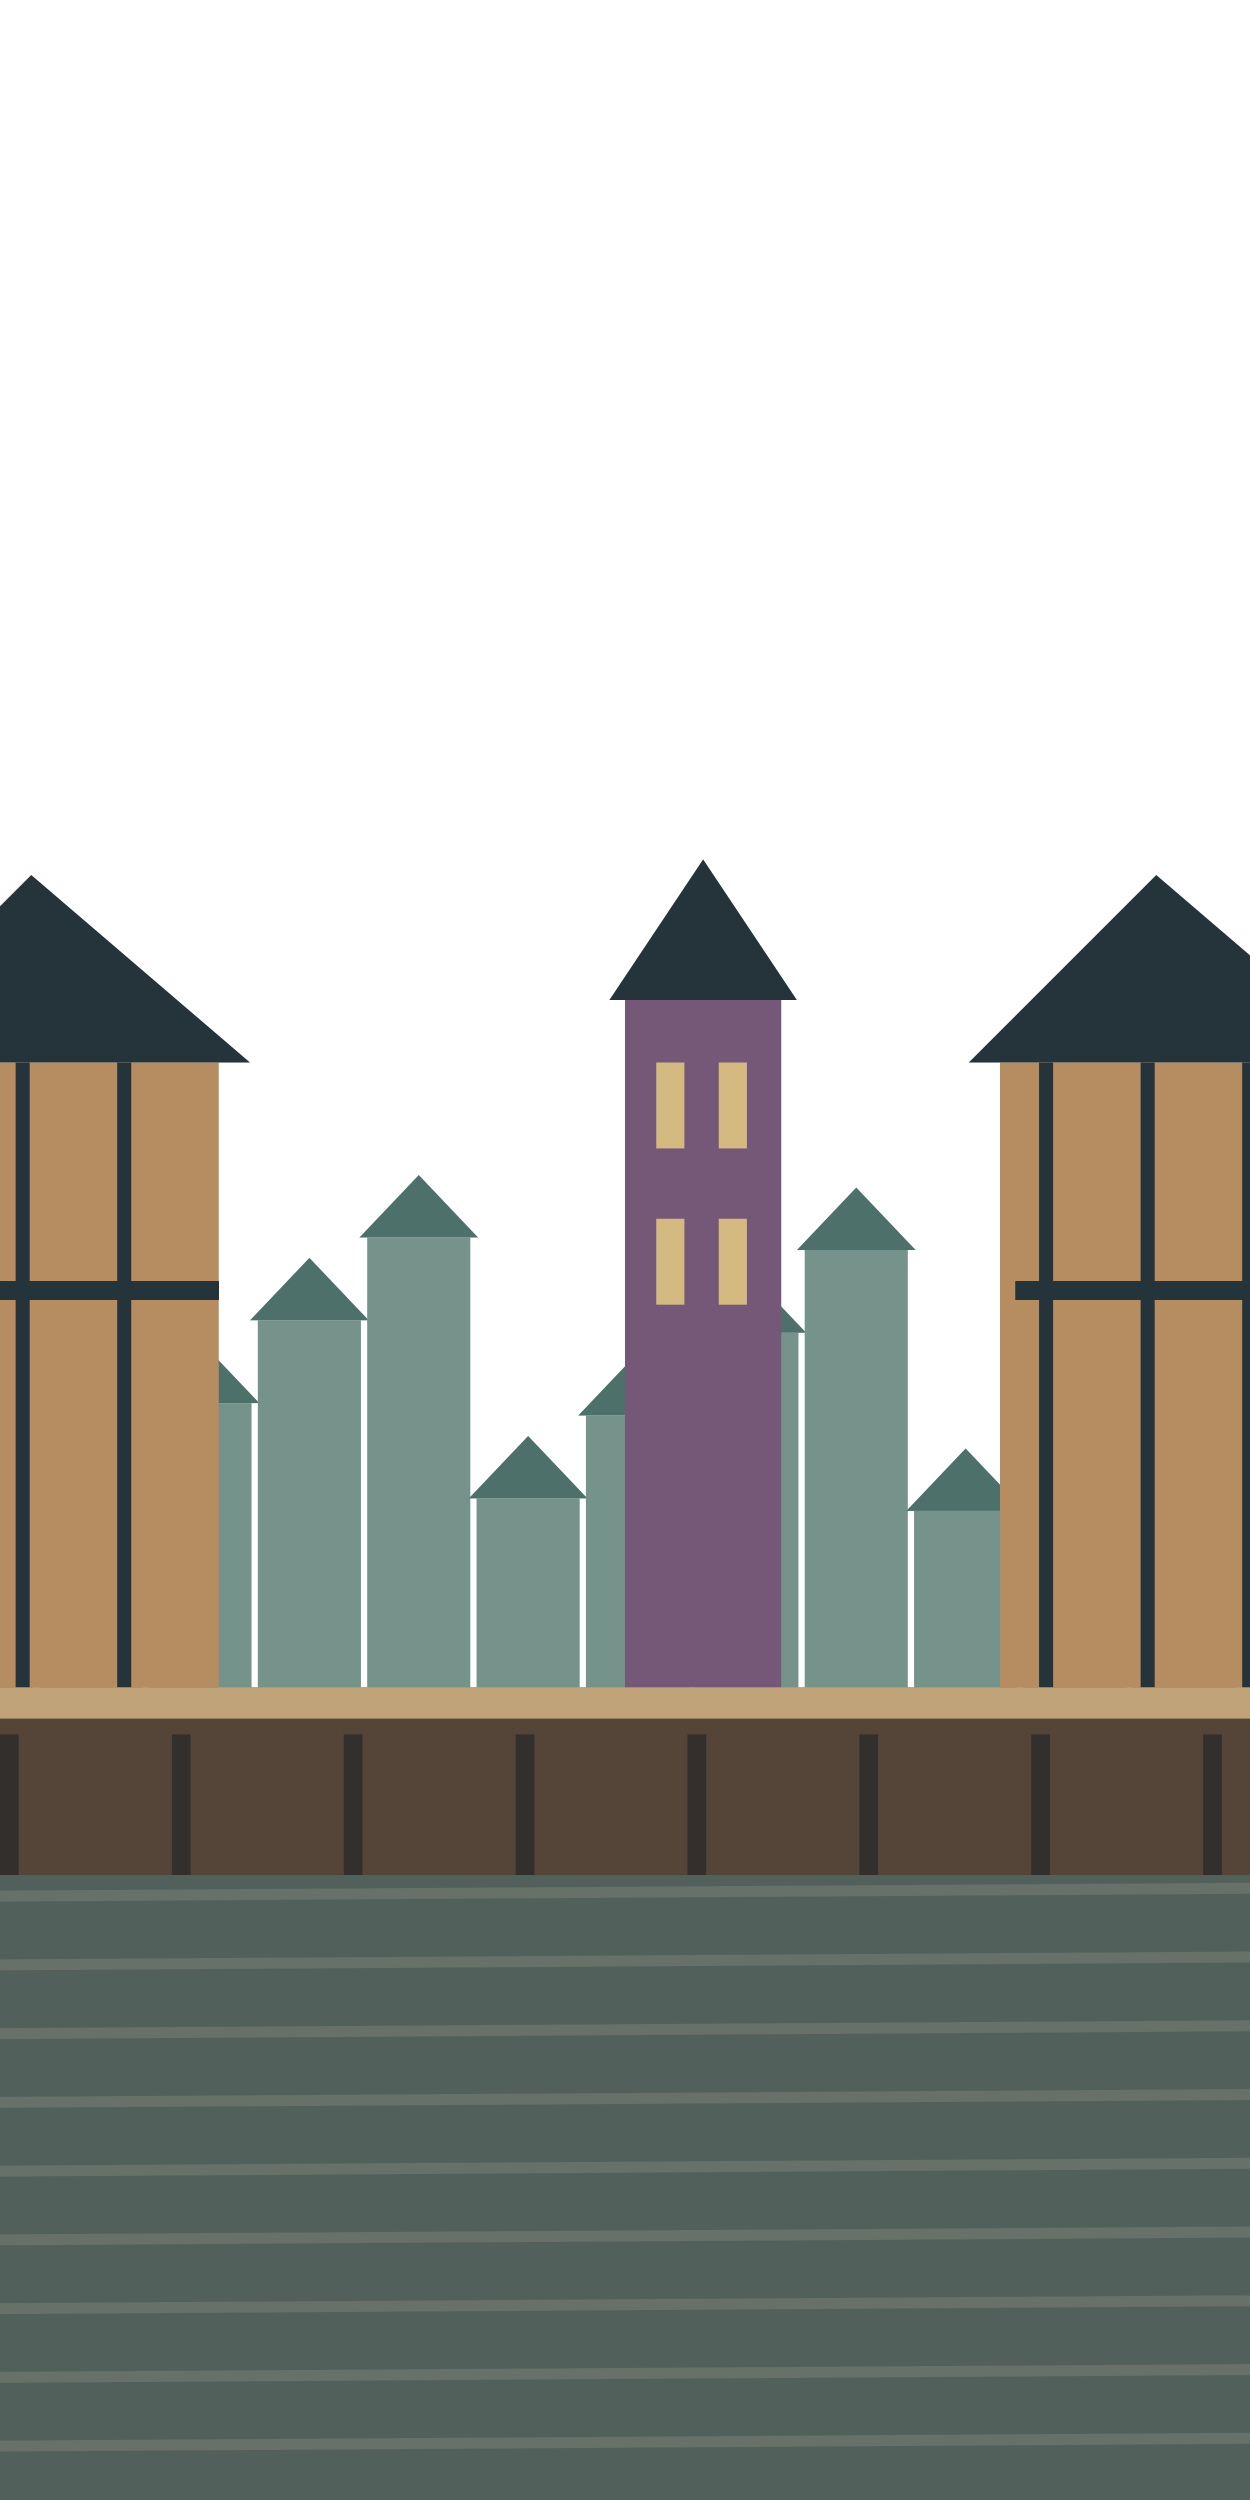
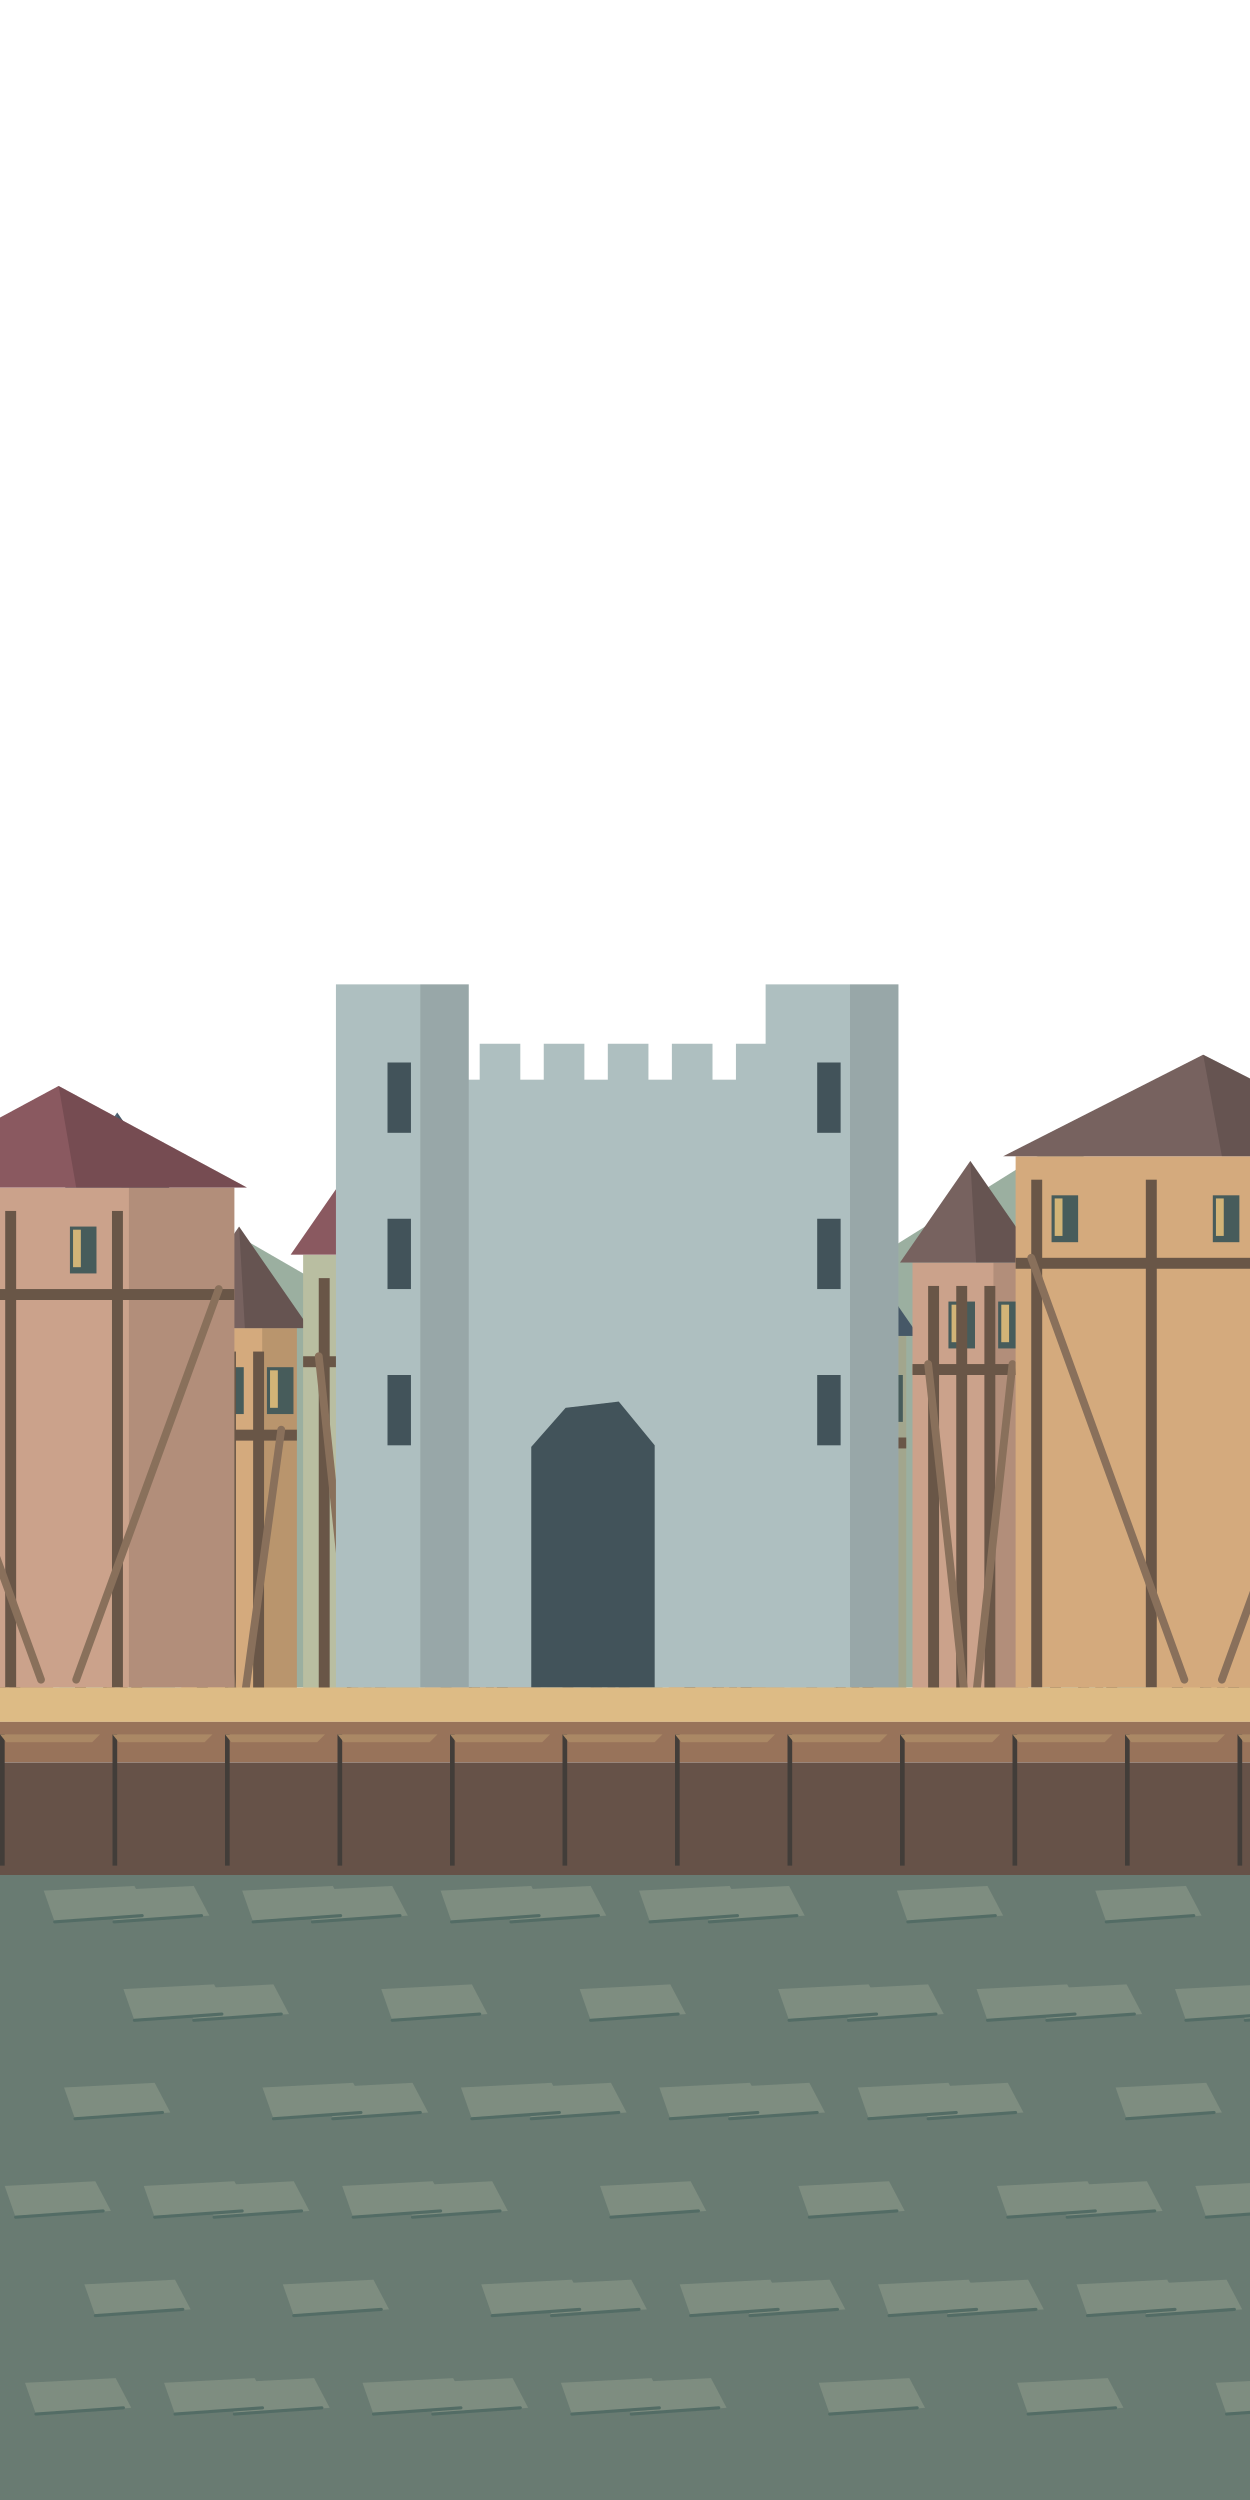
<svg xmlns="http://www.w3.org/2000/svg" width="800" height="1600" viewBox="0 0 800 1600">
-   <rect x="-45" y="784" width="66" height="296" fill="#76938b" />
-   <polygon points="-50,784 -12,744 26,784" fill="#4d706a" />
-   <rect x="25" y="951" width="66" height="129" fill="#76938b" />
-   <polygon points="20,951 58,911 96,951" fill="#4d706a" />
-   <rect x="95" y="898" width="66" height="182" fill="#76938b" />
-   <polygon points="90,898 128,858 166,898" fill="#4d706a" />
-   <rect x="165" y="845" width="66" height="235" fill="#76938b" />
-   <polygon points="160,845 198,805 236,845" fill="#4d706a" />
-   <rect x="235" y="792" width="66" height="288" fill="#76938b" />
-   <polygon points="230,792 268,752 306,792" fill="#4d706a" />
-   <rect x="305" y="959" width="66" height="121" fill="#76938b" />
-   <polygon points="300,959 338,919 376,959" fill="#4d706a" />
-   <rect x="375" y="906" width="66" height="174" fill="#76938b" />
-   <polygon points="370,906 408,866 446,906" fill="#4d706a" />
-   <rect x="445" y="853" width="66" height="227" fill="#76938b" />
-   <polygon points="440,853 478,813 516,853" fill="#4d706a" />
-   <rect x="515" y="800" width="66" height="280" fill="#76938b" />
-   <polygon points="510,800 548,760 586,800" fill="#4d706a" />
-   <rect x="585" y="967" width="66" height="113" fill="#76938b" />
-   <polygon points="580,967 618,927 656,967" fill="#4d706a" />
-   <rect x="655" y="914" width="66" height="166" fill="#76938b" />
-   <polygon points="650,914 688,874 726,914" fill="#4d706a" />
-   <rect x="725" y="861" width="66" height="219" fill="#76938b" />
-   <polygon points="720,861 758,821 796,861" fill="#4d706a" />
-   <rect x="795" y="808" width="66" height="272" fill="#76938b" />
-   <polygon points="790,808 828,768 866,808" fill="#4d706a" />
-   <rect x="400" y="640" width="100" height="440" fill="#755777" />
-   <polygon points="390,640 450,550 510,640" fill="#25343b" />
-   <rect x="420" y="680" width="18" height="55" fill="#d4ba80" />
-   <rect x="460" y="680" width="18" height="55" fill="#d4ba80" />
-   <rect x="420" y="780" width="18" height="55" fill="#d4ba80" />
-   <rect x="460" y="780" width="18" height="55" fill="#d4ba80" />
-   <rect x="-80" y="680" width="220" height="400" fill="#b68d61" />
-   <polygon points="-100,680 20,560 160,680" fill="#25343b" />
-   <rect x="-55" y="680" width="9" height="400" fill="#25343b" />
-   <rect x="-70" y="820" width="210" height="12" fill="#25343b" />
-   <rect x="10" y="680" width="9" height="400" fill="#25343b" />
-   <rect x="-70" y="820" width="210" height="12" fill="#25343b" />
-   <rect x="75" y="680" width="9" height="400" fill="#25343b" />
-   <rect x="-70" y="820" width="210" height="12" fill="#25343b" />
-   <rect x="640" y="680" width="220" height="400" fill="#b68d61" />
-   <polygon points="620,680 740,560 880,680" fill="#25343b" />
-   <rect x="665" y="680" width="9" height="400" fill="#25343b" />
-   <rect x="650" y="820" width="210" height="12" fill="#25343b" />
-   <rect x="730" y="680" width="9" height="400" fill="#25343b" />
-   <rect x="650" y="820" width="210" height="12" fill="#25343b" />
-   <rect x="795" y="680" width="9" height="400" fill="#25343b" />
-   <rect x="650" y="820" width="210" height="12" fill="#25343b" />
-   <rect x="0" y="1080" width="800" height="520" fill="#52605b" />
-   <rect x="0" y="1080" width="800" height="20" fill="#c1a379" />
-   <rect x="0" y="1100" width="800" height="100" fill="#554539" />
-   <rect x="0" y="1110" width="12" height="90" fill="#332f2d" />
-   <rect x="110" y="1110" width="12" height="90" fill="#332f2d" />
-   <rect x="220" y="1110" width="12" height="90" fill="#332f2d" />
-   <rect x="330" y="1110" width="12" height="90" fill="#332f2d" />
-   <rect x="440" y="1110" width="12" height="90" fill="#332f2d" />
-   <rect x="550" y="1110" width="12" height="90" fill="#332f2d" />
-   <rect x="660" y="1110" width="12" height="90" fill="#332f2d" />
-   <rect x="770" y="1110" width="12" height="90" fill="#332f2d" />
-   <polygon points="0,1210 800,1205 800,1212 0,1217" fill="#68706a" />
-   <polygon points="0,1254 800,1249 800,1256 0,1261" fill="#68706a" />
-   <polygon points="0,1298 800,1293 800,1300 0,1305" fill="#68706a" />
-   <polygon points="0,1342 800,1337 800,1344 0,1349" fill="#68706a" />
-   <polygon points="0,1386 800,1381 800,1388 0,1393" fill="#68706a" />
-   <polygon points="0,1430 800,1425 800,1432 0,1437" fill="#68706a" />
-   <polygon points="0,1474 800,1469 800,1476 0,1481" fill="#68706a" />
-   <polygon points="0,1518 800,1513 800,1520 0,1525" fill="#68706a" />
-   <polygon points="0,1562 800,1557 800,1564 0,1569" fill="#68706a" />
+   <polygon points="0,870 90,755 220,830 370,700 520,830 680,730 800,820 800,1080 0,1080" fill="#9bafa0" />
+   <rect x="-40" y="824" width="74" height="266" fill="#cba28b" />
+   <polygon points="11.8,824 34,824 34,1090 11.8,1090" fill="#00000020" />
+   <polygon points="-48,824 -3,759 42,824" fill="#8a5960" />
+   <polygon points="-3,759 42,824 0.7,824" fill="#00000025" />
+   <rect x="-30" y="839" width="7" height="251" fill="#695647" />
+   <rect x="-17" y="849" width="17" height="30" fill="#475c5b" />
+   <rect x="-15" y="851" width="5" height="24" fill="#d2b477" />
+   <rect x="-12" y="839" width="7" height="251" fill="#695647" />
+   <rect x="14.82" y="849" width="17" height="30" fill="#475c5b" />
+   <rect x="16.82" y="851" width="5" height="24" fill="#d2b477" />
+   <rect x="6" y="839" width="7" height="251" fill="#695647" />
+   <rect x="-40" y="889" width="74" height="7" fill="#695647" />
+   <path d="M-30 889L-6.7 1085M24 889L0.7 1085" fill="none" stroke="#89705b" stroke-width="5" stroke-linecap="round" stroke-linejoin="round" />
+   <rect x="38" y="777" width="74" height="313" fill="#b4c7ba" />
+   <polygon points="89.8,777 112,777 112,1090 89.8,1090" fill="#00000020" />
+   <polygon points="30,777 75,712 120,777" fill="#526778" />
+   <polygon points="75,712 120,777 78.7,777" fill="#00000025" />
+   <rect x="48" y="792" width="7" height="298" fill="#695647" />
+   <rect x="61" y="802" width="17" height="30" fill="#475c5b" />
+   <rect x="63" y="804" width="5" height="24" fill="#d2b477" />
+   <rect x="66" y="792" width="7" height="298" fill="#695647" />
+   <rect x="92.82" y="802" width="17" height="30" fill="#475c5b" />
+   <rect x="94.82" y="804" width="5" height="24" fill="#d2b477" />
+   <rect x="84" y="792" width="7" height="298" fill="#695647" />
+   <rect x="38" y="842" width="74" height="7" fill="#695647" />
+   <path d="M48 842L71.3 1085M102 842L78.7 1085" fill="none" stroke="#89705b" stroke-width="5" stroke-linecap="round" stroke-linejoin="round" />
+   <rect x="116" y="850" width="74" height="240" fill="#d4aa7d" />
+   <polygon points="167.8,850 190,850 190,1090 167.8,1090" fill="#00000020" />
+   <polygon points="108,850 153,785 198,850" fill="#77625f" />
+   <polygon points="153,785 198,850 156.7,850" fill="#00000025" />
+   <rect x="126" y="865" width="7" height="225" fill="#695647" />
+   <rect x="139" y="875" width="17" height="30" fill="#475c5b" />
+   <rect x="141" y="877" width="5" height="24" fill="#d2b477" />
+   <rect x="144" y="865" width="7" height="225" fill="#695647" />
+   <rect x="170.82" y="875" width="17" height="30" fill="#475c5b" />
+   <rect x="172.82" y="877" width="5" height="24" fill="#d2b477" />
+   <rect x="162" y="865" width="7" height="225" fill="#695647" />
+   <rect x="116" y="915" width="74" height="7" fill="#695647" />
+   <path d="M126 915L149.3 1085M180 915L156.7 1085" fill="none" stroke="#89705b" stroke-width="5" stroke-linecap="round" stroke-linejoin="round" />
+   <rect x="194" y="803" width="74" height="287" fill="#b9bea1" />
+   <polygon points="245.8,803 268,803 268,1090 245.8,1090" fill="#00000020" />
+   <polygon points="186,803 231,738 276,803" fill="#8a5960" />
+   <polygon points="231,738 276,803 234.7,803" fill="#00000025" />
+   <rect x="204" y="818" width="7" height="272" fill="#695647" />
+   <rect x="217" y="828" width="17" height="30" fill="#475c5b" />
+   <rect x="219" y="830" width="5" height="24" fill="#d2b477" />
+   <rect x="222" y="818" width="7" height="272" fill="#695647" />
+   <rect x="248.82" y="828" width="17" height="30" fill="#475c5b" />
+   <rect x="250.82" y="830" width="5" height="24" fill="#d2b477" />
+   <rect x="240" y="818" width="7" height="272" fill="#695647" />
+   <rect x="194" y="868" width="74" height="7" fill="#695647" />
+   <path d="M204 868L227.3 1085M258 868L234.7 1085" fill="none" stroke="#89705b" stroke-width="5" stroke-linecap="round" stroke-linejoin="round" />
+   <rect x="272" y="876" width="74" height="214" fill="#cba28b" />
+   <polygon points="323.8,876 346,876 346,1090 323.8,1090" fill="#00000020" />
+   <polygon points="264,876 309,811 354,876" fill="#526778" />
+   <polygon points="309,811 354,876 312.7,876" fill="#00000025" />
+   <rect x="282" y="891" width="7" height="199" fill="#695647" />
+   <rect x="295" y="901" width="17" height="30" fill="#475c5b" />
+   <rect x="297" y="903" width="5" height="24" fill="#d2b477" />
+   <rect x="300" y="891" width="7" height="199" fill="#695647" />
+   <rect x="326.82" y="901" width="17" height="30" fill="#475c5b" />
+   <rect x="328.82" y="903" width="5" height="24" fill="#d2b477" />
+   <rect x="318" y="891" width="7" height="199" fill="#695647" />
+   <rect x="272" y="941" width="74" height="7" fill="#695647" />
+   <path d="M282 941L305.3 1085M336 941L312.7 1085" fill="none" stroke="#89705b" stroke-width="5" stroke-linecap="round" stroke-linejoin="round" />
+   <rect x="350" y="829" width="74" height="261" fill="#b4c7ba" />
+   <polygon points="401.8,829 424,829 424,1090 401.8,1090" fill="#00000020" />
+   <polygon points="342,829 387,764 432,829" fill="#77625f" />
+   <polygon points="387,764 432,829 390.7,829" fill="#00000025" />
+   <rect x="360" y="844" width="7" height="246" fill="#695647" />
+   <rect x="373" y="854" width="17" height="30" fill="#475c5b" />
+   <rect x="375" y="856" width="5" height="24" fill="#d2b477" />
+   <rect x="378" y="844" width="7" height="246" fill="#695647" />
+   <rect x="404.82" y="854" width="17" height="30" fill="#475c5b" />
+   <rect x="406.82" y="856" width="5" height="24" fill="#d2b477" />
+   <rect x="396" y="844" width="7" height="246" fill="#695647" />
+   <rect x="350" y="894" width="74" height="7" fill="#695647" />
+   <path d="M360 894L383.3 1085M414 894L390.7 1085" fill="none" stroke="#89705b" stroke-width="5" stroke-linecap="round" stroke-linejoin="round" />
+   <rect x="428" y="782" width="74" height="308" fill="#d4aa7d" />
+   <polygon points="479.8,782 502,782 502,1090 479.8,1090" fill="#00000020" />
+   <polygon points="420,782 465,717 510,782" fill="#8a5960" />
+   <polygon points="465,717 510,782 468.7,782" fill="#00000025" />
+   <rect x="438" y="797" width="7" height="293" fill="#695647" />
+   <rect x="451" y="807" width="17" height="30" fill="#475c5b" />
+   <rect x="453" y="809" width="5" height="24" fill="#d2b477" />
+   <rect x="456" y="797" width="7" height="293" fill="#695647" />
+   <rect x="482.82" y="807" width="17" height="30" fill="#475c5b" />
+   <rect x="484.82" y="809" width="5" height="24" fill="#d2b477" />
+   <rect x="474" y="797" width="7" height="293" fill="#695647" />
+   <rect x="428" y="847" width="74" height="7" fill="#695647" />
+   <path d="M438 847L461.3 1085M492 847L468.7 1085" fill="none" stroke="#89705b" stroke-width="5" stroke-linecap="round" stroke-linejoin="round" />
+   <rect x="506" y="855" width="74" height="235" fill="#b9bea1" />
+   <polygon points="557.8,855 580,855 580,1090 557.8,1090" fill="#00000020" />
+   <polygon points="498,855 543,790 588,855" fill="#526778" />
+   <polygon points="543,790 588,855 546.7,855" fill="#00000025" />
+   <rect x="516" y="870" width="7" height="220" fill="#695647" />
+   <rect x="529" y="880" width="17" height="30" fill="#475c5b" />
+   <rect x="531" y="882" width="5" height="24" fill="#d2b477" />
+   <rect x="534" y="870" width="7" height="220" fill="#695647" />
+   <rect x="560.82" y="880" width="17" height="30" fill="#475c5b" />
+   <rect x="562.82" y="882" width="5" height="24" fill="#d2b477" />
+   <rect x="552" y="870" width="7" height="220" fill="#695647" />
+   <rect x="506" y="920" width="74" height="7" fill="#695647" />
+   <path d="M516 920L539.3 1085M570 920L546.7 1085" fill="none" stroke="#89705b" stroke-width="5" stroke-linecap="round" stroke-linejoin="round" />
+   <rect x="584" y="808" width="74" height="282" fill="#cba28b" />
+   <polygon points="635.8,808 658,808 658,1090 635.8,1090" fill="#00000020" />
+   <polygon points="576,808 621,743 666,808" fill="#77625f" />
+   <polygon points="621,743 666,808 624.7,808" fill="#00000025" />
+   <rect x="594" y="823" width="7" height="267" fill="#695647" />
+   <rect x="607" y="833" width="17" height="30" fill="#475c5b" />
+   <rect x="609" y="835" width="5" height="24" fill="#d2b477" />
+   <rect x="612" y="823" width="7" height="267" fill="#695647" />
+   <rect x="638.82" y="833" width="17" height="30" fill="#475c5b" />
+   <rect x="640.82" y="835" width="5" height="24" fill="#d2b477" />
+   <rect x="630" y="823" width="7" height="267" fill="#695647" />
+   <rect x="584" y="873" width="74" height="7" fill="#695647" />
+   <path d="M594 873L617.3 1085M648 873L624.7 1085" fill="none" stroke="#89705b" stroke-width="5" stroke-linecap="round" stroke-linejoin="round" />
+   <rect x="662" y="881" width="74" height="209" fill="#b4c7ba" />
+   <polygon points="713.8,881 736,881 736,1090 713.8,1090" fill="#00000020" />
+   <polygon points="654,881 699,816 744,881" fill="#8a5960" />
+   <polygon points="699,816 744,881 702.7,881" fill="#00000025" />
+   <rect x="672" y="896" width="7" height="194" fill="#695647" />
+   <rect x="685" y="906" width="17" height="30" fill="#475c5b" />
+   <rect x="687" y="908" width="5" height="24" fill="#d2b477" />
+   <rect x="690" y="896" width="7" height="194" fill="#695647" />
+   <rect x="716.82" y="906" width="17" height="30" fill="#475c5b" />
+   <rect x="718.82" y="908" width="5" height="24" fill="#d2b477" />
+   <rect x="708" y="896" width="7" height="194" fill="#695647" />
+   <rect x="662" y="946" width="74" height="7" fill="#695647" />
+   <path d="M672 946L695.3 1085M726 946L702.7 1085" fill="none" stroke="#89705b" stroke-width="5" stroke-linecap="round" stroke-linejoin="round" />
+   <rect x="740" y="834" width="74" height="256" fill="#d4aa7d" />
+   <polygon points="791.8,834 814,834 814,1090 791.8,1090" fill="#00000020" />
+   <polygon points="732,834 777,769 822,834" fill="#526778" />
+   <polygon points="777,769 822,834 780.7,834" fill="#00000025" />
+   <rect x="750" y="849" width="7" height="241" fill="#695647" />
+   <rect x="763" y="859" width="17" height="30" fill="#475c5b" />
+   <rect x="765" y="861" width="5" height="24" fill="#d2b477" />
+   <rect x="768" y="849" width="7" height="241" fill="#695647" />
+   <rect x="794.82" y="859" width="17" height="30" fill="#475c5b" />
+   <rect x="796.82" y="861" width="5" height="24" fill="#d2b477" />
+   <rect x="786" y="849" width="7" height="241" fill="#695647" />
+   <rect x="740" y="899" width="74" height="7" fill="#695647" />
+   <path d="M750 899L773.3 1085M804 899L780.7 1085" fill="none" stroke="#89705b" stroke-width="5" stroke-linecap="round" stroke-linejoin="round" />
+   <rect x="818" y="787" width="74" height="303" fill="#b9bea1" />
+   <polygon points="869.8,787 892,787 892,1090 869.8,1090" fill="#00000020" />
+   <polygon points="810,787 855,722 900,787" fill="#77625f" />
+   <polygon points="855,722 900,787 858.7,787" fill="#00000025" />
+   <rect x="828" y="802" width="7" height="288" fill="#695647" />
+   <rect x="841" y="812" width="17" height="30" fill="#475c5b" />
+   <rect x="843" y="814" width="5" height="24" fill="#d2b477" />
+   <rect x="846" y="802" width="7" height="288" fill="#695647" />
+   <rect x="872.82" y="812" width="17" height="30" fill="#475c5b" />
+   <rect x="874.82" y="814" width="5" height="24" fill="#d2b477" />
+   <rect x="864" y="802" width="7" height="288" fill="#695647" />
+   <rect x="818" y="852" width="74" height="7" fill="#695647" />
+   <path d="M828 852L851.3 1085M882 852L858.7 1085" fill="none" stroke="#89705b" stroke-width="5" stroke-linecap="round" stroke-linejoin="round" />
+   <rect x="225" y="720" width="310" height="360" fill="#aebfc0" />
+   <rect x="220" y="691" width="320" height="36" fill="#aebfc0" />
+   <rect x="225" y="668" width="26" height="37" fill="#aebfc0" />
+   <rect x="266" y="668" width="26" height="37" fill="#aebfc0" />
+   <rect x="307" y="668" width="26" height="37" fill="#aebfc0" />
+   <rect x="348" y="668" width="26" height="37" fill="#aebfc0" />
+   <rect x="389" y="668" width="26" height="37" fill="#aebfc0" />
+   <rect x="430" y="668" width="26" height="37" fill="#aebfc0" />
+   <rect x="471" y="668" width="26" height="37" fill="#aebfc0" />
+   <rect x="512" y="668" width="26" height="37" fill="#aebfc0" />
+   <rect x="215" y="630" width="85" height="450" fill="#aebfc0" />
+   <polygon points="269,630 300,630 300,1080 269,1080" fill="#00000020" />
+   <rect x="248" y="680" width="15" height="45" fill="#42535a" />
+   <rect x="248" y="780" width="15" height="45" fill="#42535a" />
+   <rect x="248" y="880" width="15" height="45" fill="#42535a" />
+   <rect x="490" y="630" width="85" height="450" fill="#aebfc0" />
+   <polygon points="544,630 575,630 575,1080 544,1080" fill="#00000020" />
+   <rect x="523" y="680" width="15" height="45" fill="#42535a" />
+   <rect x="523" y="780" width="15" height="45" fill="#42535a" />
+   <rect x="523" y="880" width="15" height="45" fill="#42535a" />
+   <polygon points="340,1080 340,926 362,901 396,897 419,925 419,1080" fill="#42535a" />
+   <rect x="-75" y="760" width="225" height="320" fill="#cba28b" />
+   <polygon points="82.5,760 150,760 150,1080 82.5,1080" fill="#00000020" />
+   <polygon points="-83,760 37.5,695 158,760" fill="#8a5960" />
+   <polygon points="37.5,695 158,760 48.75,760" fill="#00000025" />
+   <rect x="-65" y="775" width="7" height="305" fill="#695647" />
+   <rect x="-52" y="785" width="17" height="30" fill="#475c5b" />
+   <rect x="-50" y="787" width="5" height="24" fill="#d2b477" />
+   <rect x="3.333" y="775" width="7" height="305" fill="#695647" />
+   <rect x="44.75" y="785" width="17" height="30" fill="#475c5b" />
+   <rect x="46.75" y="787" width="5" height="24" fill="#d2b477" />
+   <rect x="71.667" y="775" width="7" height="305" fill="#695647" />
+   <rect x="-75" y="825" width="225" height="7" fill="#695647" />
+   <path d="M-65 825L26.25 1075M140 825L48.75 1075" fill="none" stroke="#89705b" stroke-width="5" stroke-linecap="round" stroke-linejoin="round" />
+   <rect x="650" y="740" width="240" height="340" fill="#d4aa7d" />
+   <polygon points="818,740 890,740 890,1080 818,1080" fill="#00000020" />
+   <polygon points="642,740 770,675 898,740" fill="#77625f" />
+   <polygon points="770,675 898,740 782,740" fill="#00000025" />
+   <rect x="660" y="755" width="7" height="325" fill="#695647" />
+   <rect x="673" y="765" width="17" height="30" fill="#475c5b" />
+   <rect x="675" y="767" width="5" height="24" fill="#d2b477" />
+   <rect x="733.333" y="755" width="7" height="325" fill="#695647" />
+   <rect x="776.2" y="765" width="17" height="30" fill="#475c5b" />
+   <rect x="778.2" y="767" width="5" height="24" fill="#d2b477" />
+   <rect x="806.667" y="755" width="7" height="325" fill="#695647" />
+   <rect x="650" y="805" width="240" height="7" fill="#695647" />
+   <path d="M660 805L758 1075M880 805L782 1075" fill="none" stroke="#89705b" stroke-width="5" stroke-linecap="round" stroke-linejoin="round" />
+   <rect x="0" y="1080" width="800" height="22" fill="#ddbb85" />
+   <rect x="0" y="1102" width="800" height="26" fill="#98735a" />
+   <rect x="0" y="1128" width="800" height="72" fill="#665248" />
+   <rect x="0" y="1110" width="3" height="84" fill="#423d39" />
+   <polygon points="0,1110 64,1110 59,1115 4,1115" fill="#aa8865" />
+   <rect x="72" y="1110" width="3" height="84" fill="#423d39" />
+   <polygon points="72,1110 136,1110 131,1115 76,1115" fill="#aa8865" />
+   <rect x="144" y="1110" width="3" height="84" fill="#423d39" />
+   <polygon points="144,1110 208,1110 203,1115 148,1115" fill="#aa8865" />
+   <rect x="216" y="1110" width="3" height="84" fill="#423d39" />
+   <polygon points="216,1110 280,1110 275,1115 220,1115" fill="#aa8865" />
+   <rect x="288" y="1110" width="3" height="84" fill="#423d39" />
+   <polygon points="288,1110 352,1110 347,1115 292,1115" fill="#aa8865" />
+   <rect x="360" y="1110" width="3" height="84" fill="#423d39" />
+   <polygon points="360,1110 424,1110 419,1115 364,1115" fill="#aa8865" />
+   <rect x="432" y="1110" width="3" height="84" fill="#423d39" />
+   <polygon points="432,1110 496,1110 491,1115 436,1115" fill="#aa8865" />
+   <rect x="504" y="1110" width="3" height="84" fill="#423d39" />
+   <polygon points="504,1110 568,1110 563,1115 508,1115" fill="#aa8865" />
+   <rect x="576" y="1110" width="3" height="84" fill="#423d39" />
+   <polygon points="576,1110 640,1110 635,1115 580,1115" fill="#aa8865" />
+   <rect x="648" y="1110" width="3" height="84" fill="#423d39" />
+   <polygon points="648,1110 712,1110 707,1115 652,1115" fill="#aa8865" />
+   <rect x="720" y="1110" width="3" height="84" fill="#423d39" />
+   <polygon points="720,1110 784,1110 779,1115 724,1115" fill="#aa8865" />
+   <rect x="792" y="1110" width="3" height="84" fill="#423d39" />
+   <polygon points="792,1110 856,1110 851,1115 796,1115" fill="#aa8865" />
+   <rect x="0" y="1200" width="800" height="400" fill="#697b72" />
+   <polygon points="66,1210 124,1207 134,1226 73,1230" fill="#7e8d80" />
+   <path d="M73 1230L129 1226" fill="none" stroke="#536c65" stroke-width="2" stroke-linecap="round" stroke-linejoin="round" />
+   <polygon points="193,1210 251,1207 261,1226 200,1230" fill="#7e8d80" />
+   <path d="M200 1230L256 1226" fill="none" stroke="#536c65" stroke-width="2" stroke-linecap="round" stroke-linejoin="round" />
+   <polygon points="320,1210 378,1207 388,1226 327,1230" fill="#7e8d80" />
+   <path d="M327 1230L383 1226" fill="none" stroke="#536c65" stroke-width="2" stroke-linecap="round" stroke-linejoin="round" />
+   <polygon points="447,1210 505,1207 515,1226 454,1230" fill="#7e8d80" />
+   <path d="M454 1230L510 1226" fill="none" stroke="#536c65" stroke-width="2" stroke-linecap="round" stroke-linejoin="round" />
+   <polygon points="574,1210 632,1207 642,1226 581,1230" fill="#7e8d80" />
+   <path d="M581 1230L637 1226" fill="none" stroke="#536c65" stroke-width="2" stroke-linecap="round" stroke-linejoin="round" />
+   <polygon points="701,1210 759,1207 769,1226 708,1230" fill="#7e8d80" />
+   <path d="M708 1230L764 1226" fill="none" stroke="#536c65" stroke-width="2" stroke-linecap="round" stroke-linejoin="round" />
+   <polygon points="28,1210 86,1207 96,1226 35,1230" fill="#7e8d80" />
+   <path d="M35 1230L91 1226" fill="none" stroke="#536c65" stroke-width="2" stroke-linecap="round" stroke-linejoin="round" />
+   <polygon points="155,1210 213,1207 223,1226 162,1230" fill="#7e8d80" />
+   <path d="M162 1230L218 1226" fill="none" stroke="#536c65" stroke-width="2" stroke-linecap="round" stroke-linejoin="round" />
+   <polygon points="282,1210 340,1207 350,1226 289,1230" fill="#7e8d80" />
+   <path d="M289 1230L345 1226" fill="none" stroke="#536c65" stroke-width="2" stroke-linecap="round" stroke-linejoin="round" />
+   <polygon points="409,1210 467,1207 477,1226 416,1230" fill="#7e8d80" />
+   <path d="M416 1230L472 1226" fill="none" stroke="#536c65" stroke-width="2" stroke-linecap="round" stroke-linejoin="round" />
+   <polygon points="536,1273 594,1270 604,1289 543,1293" fill="#7e8d80" />
+   <path d="M543 1293L599 1289" fill="none" stroke="#536c65" stroke-width="2" stroke-linecap="round" stroke-linejoin="round" />
+   <polygon points="663,1273 721,1270 731,1289 670,1293" fill="#7e8d80" />
+   <path d="M670 1293L726 1289" fill="none" stroke="#536c65" stroke-width="2" stroke-linecap="round" stroke-linejoin="round" />
+   <polygon points="790,1273 848,1270 858,1289 797,1293" fill="#7e8d80" />
+   <path d="M797 1293L853 1289" fill="none" stroke="#536c65" stroke-width="2" stroke-linecap="round" stroke-linejoin="round" />
+   <polygon points="117,1273 175,1270 185,1289 124,1293" fill="#7e8d80" />
+   <path d="M124 1293L180 1289" fill="none" stroke="#536c65" stroke-width="2" stroke-linecap="round" stroke-linejoin="round" />
+   <polygon points="244,1273 302,1270 312,1289 251,1293" fill="#7e8d80" />
+   <path d="M251 1293L307 1289" fill="none" stroke="#536c65" stroke-width="2" stroke-linecap="round" stroke-linejoin="round" />
+   <polygon points="371,1273 429,1270 439,1289 378,1293" fill="#7e8d80" />
+   <path d="M378 1293L434 1289" fill="none" stroke="#536c65" stroke-width="2" stroke-linecap="round" stroke-linejoin="round" />
+   <polygon points="498,1273 556,1270 566,1289 505,1293" fill="#7e8d80" />
+   <path d="M505 1293L561 1289" fill="none" stroke="#536c65" stroke-width="2" stroke-linecap="round" stroke-linejoin="round" />
+   <polygon points="625,1273 683,1270 693,1289 632,1293" fill="#7e8d80" />
+   <path d="M632 1293L688 1289" fill="none" stroke="#536c65" stroke-width="2" stroke-linecap="round" stroke-linejoin="round" />
+   <polygon points="752,1273 810,1270 820,1289 759,1293" fill="#7e8d80" />
+   <path d="M759 1293L815 1289" fill="none" stroke="#536c65" stroke-width="2" stroke-linecap="round" stroke-linejoin="round" />
+   <polygon points="79,1273 137,1270 147,1289 86,1293" fill="#7e8d80" />
+   <path d="M86 1293L142 1289" fill="none" stroke="#536c65" stroke-width="2" stroke-linecap="round" stroke-linejoin="round" />
+   <polygon points="206,1336 264,1333 274,1352 213,1356" fill="#7e8d80" />
+   <path d="M213 1356L269 1352" fill="none" stroke="#536c65" stroke-width="2" stroke-linecap="round" stroke-linejoin="round" />
+   <polygon points="333,1336 391,1333 401,1352 340,1356" fill="#7e8d80" />
+   <path d="M340 1356L396 1352" fill="none" stroke="#536c65" stroke-width="2" stroke-linecap="round" stroke-linejoin="round" />
+   <polygon points="460,1336 518,1333 528,1352 467,1356" fill="#7e8d80" />
+   <path d="M467 1356L523 1352" fill="none" stroke="#536c65" stroke-width="2" stroke-linecap="round" stroke-linejoin="round" />
+   <polygon points="587,1336 645,1333 655,1352 594,1356" fill="#7e8d80" />
+   <path d="M594 1356L650 1352" fill="none" stroke="#536c65" stroke-width="2" stroke-linecap="round" stroke-linejoin="round" />
+   <polygon points="714,1336 772,1333 782,1352 721,1356" fill="#7e8d80" />
+   <path d="M721 1356L777 1352" fill="none" stroke="#536c65" stroke-width="2" stroke-linecap="round" stroke-linejoin="round" />
+   <polygon points="41,1336 99,1333 109,1352 48,1356" fill="#7e8d80" />
+   <path d="M48 1356L104 1352" fill="none" stroke="#536c65" stroke-width="2" stroke-linecap="round" stroke-linejoin="round" />
+   <polygon points="168,1336 226,1333 236,1352 175,1356" fill="#7e8d80" />
+   <path d="M175 1356L231 1352" fill="none" stroke="#536c65" stroke-width="2" stroke-linecap="round" stroke-linejoin="round" />
+   <polygon points="295,1336 353,1333 363,1352 302,1356" fill="#7e8d80" />
+   <path d="M302 1356L358 1352" fill="none" stroke="#536c65" stroke-width="2" stroke-linecap="round" stroke-linejoin="round" />
+   <polygon points="422,1336 480,1333 490,1352 429,1356" fill="#7e8d80" />
+   <path d="M429 1356L485 1352" fill="none" stroke="#536c65" stroke-width="2" stroke-linecap="round" stroke-linejoin="round" />
+   <polygon points="549,1336 607,1333 617,1352 556,1356" fill="#7e8d80" />
+   <path d="M556 1356L612 1352" fill="none" stroke="#536c65" stroke-width="2" stroke-linecap="round" stroke-linejoin="round" />
+   <polygon points="676,1399 734,1396 744,1415 683,1419" fill="#7e8d80" />
+   <path d="M683 1419L739 1415" fill="none" stroke="#536c65" stroke-width="2" stroke-linecap="round" stroke-linejoin="round" />
+   <polygon points="3,1399 61,1396 71,1415 10,1419" fill="#7e8d80" />
+   <path d="M10 1419L66 1415" fill="none" stroke="#536c65" stroke-width="2" stroke-linecap="round" stroke-linejoin="round" />
+   <polygon points="130,1399 188,1396 198,1415 137,1419" fill="#7e8d80" />
+   <path d="M137 1419L193 1415" fill="none" stroke="#536c65" stroke-width="2" stroke-linecap="round" stroke-linejoin="round" />
+   <polygon points="257,1399 315,1396 325,1415 264,1419" fill="#7e8d80" />
+   <path d="M264 1419L320 1415" fill="none" stroke="#536c65" stroke-width="2" stroke-linecap="round" stroke-linejoin="round" />
+   <polygon points="384,1399 442,1396 452,1415 391,1419" fill="#7e8d80" />
+   <path d="M391 1419L447 1415" fill="none" stroke="#536c65" stroke-width="2" stroke-linecap="round" stroke-linejoin="round" />
+   <polygon points="511,1399 569,1396 579,1415 518,1419" fill="#7e8d80" />
+   <path d="M518 1419L574 1415" fill="none" stroke="#536c65" stroke-width="2" stroke-linecap="round" stroke-linejoin="round" />
+   <polygon points="638,1399 696,1396 706,1415 645,1419" fill="#7e8d80" />
+   <path d="M645 1419L701 1415" fill="none" stroke="#536c65" stroke-width="2" stroke-linecap="round" stroke-linejoin="round" />
+   <polygon points="765,1399 823,1396 833,1415 772,1419" fill="#7e8d80" />
+   <path d="M772 1419L828 1415" fill="none" stroke="#536c65" stroke-width="2" stroke-linecap="round" stroke-linejoin="round" />
+   <polygon points="92,1399 150,1396 160,1415 99,1419" fill="#7e8d80" />
+   <path d="M99 1419L155 1415" fill="none" stroke="#536c65" stroke-width="2" stroke-linecap="round" stroke-linejoin="round" />
+   <polygon points="219,1399 277,1396 287,1415 226,1419" fill="#7e8d80" />
+   <path d="M226 1419L282 1415" fill="none" stroke="#536c65" stroke-width="2" stroke-linecap="round" stroke-linejoin="round" />
+   <polygon points="346,1462 404,1459 414,1478 353,1482" fill="#7e8d80" />
+   <path d="M353 1482L409 1478" fill="none" stroke="#536c65" stroke-width="2" stroke-linecap="round" stroke-linejoin="round" />
+   <polygon points="473,1462 531,1459 541,1478 480,1482" fill="#7e8d80" />
+   <path d="M480 1482L536 1478" fill="none" stroke="#536c65" stroke-width="2" stroke-linecap="round" stroke-linejoin="round" />
+   <polygon points="600,1462 658,1459 668,1478 607,1482" fill="#7e8d80" />
+   <path d="M607 1482L663 1478" fill="none" stroke="#536c65" stroke-width="2" stroke-linecap="round" stroke-linejoin="round" />
+   <polygon points="727,1462 785,1459 795,1478 734,1482" fill="#7e8d80" />
+   <path d="M734 1482L790 1478" fill="none" stroke="#536c65" stroke-width="2" stroke-linecap="round" stroke-linejoin="round" />
+   <polygon points="54,1462 112,1459 122,1478 61,1482" fill="#7e8d80" />
+   <path d="M61 1482L117 1478" fill="none" stroke="#536c65" stroke-width="2" stroke-linecap="round" stroke-linejoin="round" />
+   <polygon points="181,1462 239,1459 249,1478 188,1482" fill="#7e8d80" />
+   <path d="M188 1482L244 1478" fill="none" stroke="#536c65" stroke-width="2" stroke-linecap="round" stroke-linejoin="round" />
+   <polygon points="308,1462 366,1459 376,1478 315,1482" fill="#7e8d80" />
+   <path d="M315 1482L371 1478" fill="none" stroke="#536c65" stroke-width="2" stroke-linecap="round" stroke-linejoin="round" />
+   <polygon points="435,1462 493,1459 503,1478 442,1482" fill="#7e8d80" />
+   <path d="M442 1482L498 1478" fill="none" stroke="#536c65" stroke-width="2" stroke-linecap="round" stroke-linejoin="round" />
+   <polygon points="562,1462 620,1459 630,1478 569,1482" fill="#7e8d80" />
+   <path d="M569 1482L625 1478" fill="none" stroke="#536c65" stroke-width="2" stroke-linecap="round" stroke-linejoin="round" />
+   <polygon points="689,1462 747,1459 757,1478 696,1482" fill="#7e8d80" />
+   <path d="M696 1482L752 1478" fill="none" stroke="#536c65" stroke-width="2" stroke-linecap="round" stroke-linejoin="round" />
+   <polygon points="16,1525 74,1522 84,1541 23,1545" fill="#7e8d80" />
+   <path d="M23 1545L79 1541" fill="none" stroke="#536c65" stroke-width="2" stroke-linecap="round" stroke-linejoin="round" />
+   <polygon points="143,1525 201,1522 211,1541 150,1545" fill="#7e8d80" />
+   <path d="M150 1545L206 1541" fill="none" stroke="#536c65" stroke-width="2" stroke-linecap="round" stroke-linejoin="round" />
+   <polygon points="270,1525 328,1522 338,1541 277,1545" fill="#7e8d80" />
+   <path d="M277 1545L333 1541" fill="none" stroke="#536c65" stroke-width="2" stroke-linecap="round" stroke-linejoin="round" />
+   <polygon points="397,1525 455,1522 465,1541 404,1545" fill="#7e8d80" />
+   <path d="M404 1545L460 1541" fill="none" stroke="#536c65" stroke-width="2" stroke-linecap="round" stroke-linejoin="round" />
+   <polygon points="524,1525 582,1522 592,1541 531,1545" fill="#7e8d80" />
+   <path d="M531 1545L587 1541" fill="none" stroke="#536c65" stroke-width="2" stroke-linecap="round" stroke-linejoin="round" />
+   <polygon points="651,1525 709,1522 719,1541 658,1545" fill="#7e8d80" />
+   <path d="M658 1545L714 1541" fill="none" stroke="#536c65" stroke-width="2" stroke-linecap="round" stroke-linejoin="round" />
+   <polygon points="778,1525 836,1522 846,1541 785,1545" fill="#7e8d80" />
+   <path d="M785 1545L841 1541" fill="none" stroke="#536c65" stroke-width="2" stroke-linecap="round" stroke-linejoin="round" />
+   <polygon points="105,1525 163,1522 173,1541 112,1545" fill="#7e8d80" />
+   <path d="M112 1545L168 1541" fill="none" stroke="#536c65" stroke-width="2" stroke-linecap="round" stroke-linejoin="round" />
+   <polygon points="232,1525 290,1522 300,1541 239,1545" fill="#7e8d80" />
+   <path d="M239 1545L295 1541" fill="none" stroke="#536c65" stroke-width="2" stroke-linecap="round" stroke-linejoin="round" />
+   <polygon points="359,1525 417,1522 427,1541 366,1545" fill="#7e8d80" />
+   <path d="M366 1545L422 1541" fill="none" stroke="#536c65" stroke-width="2" stroke-linecap="round" stroke-linejoin="round" />
</svg>
